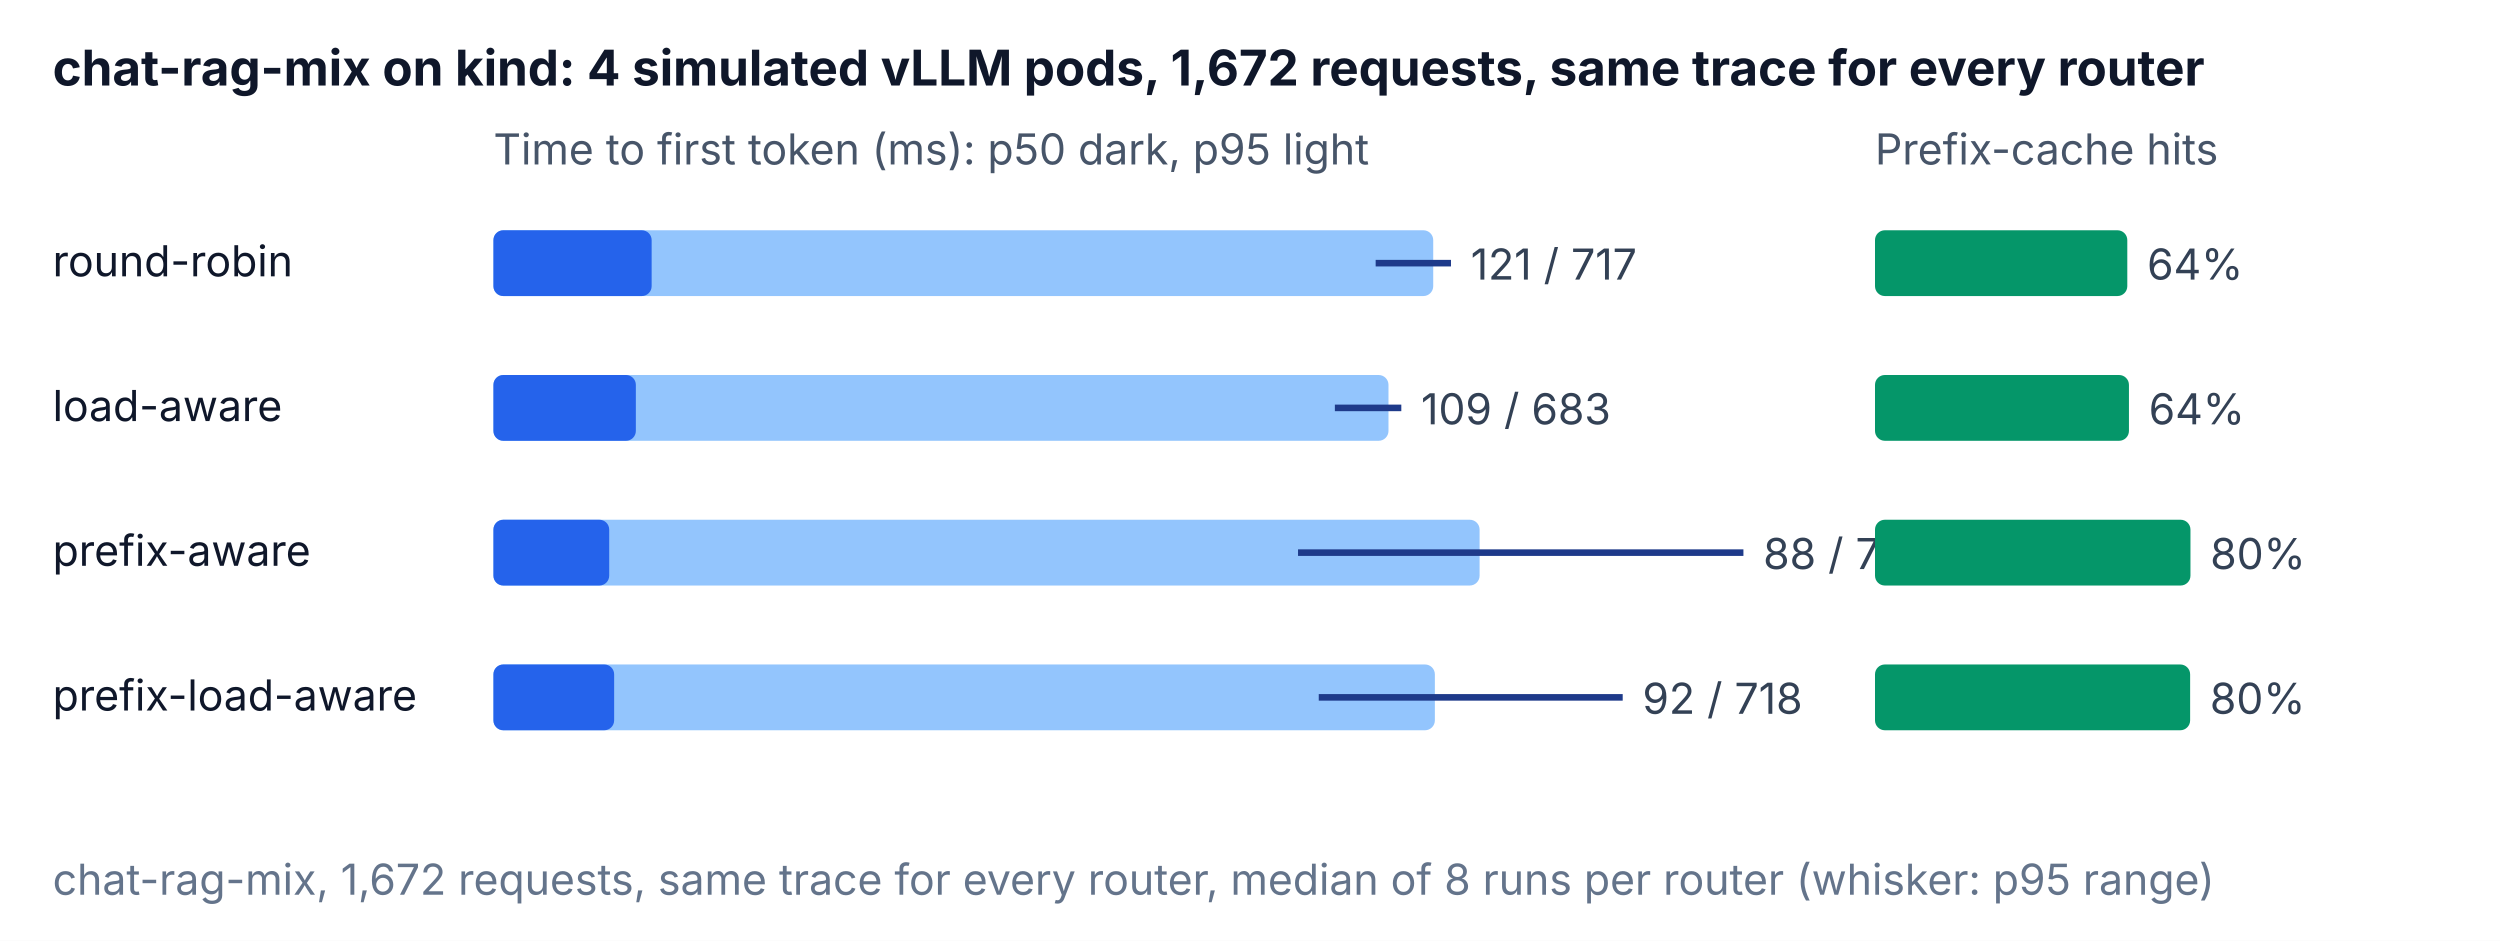
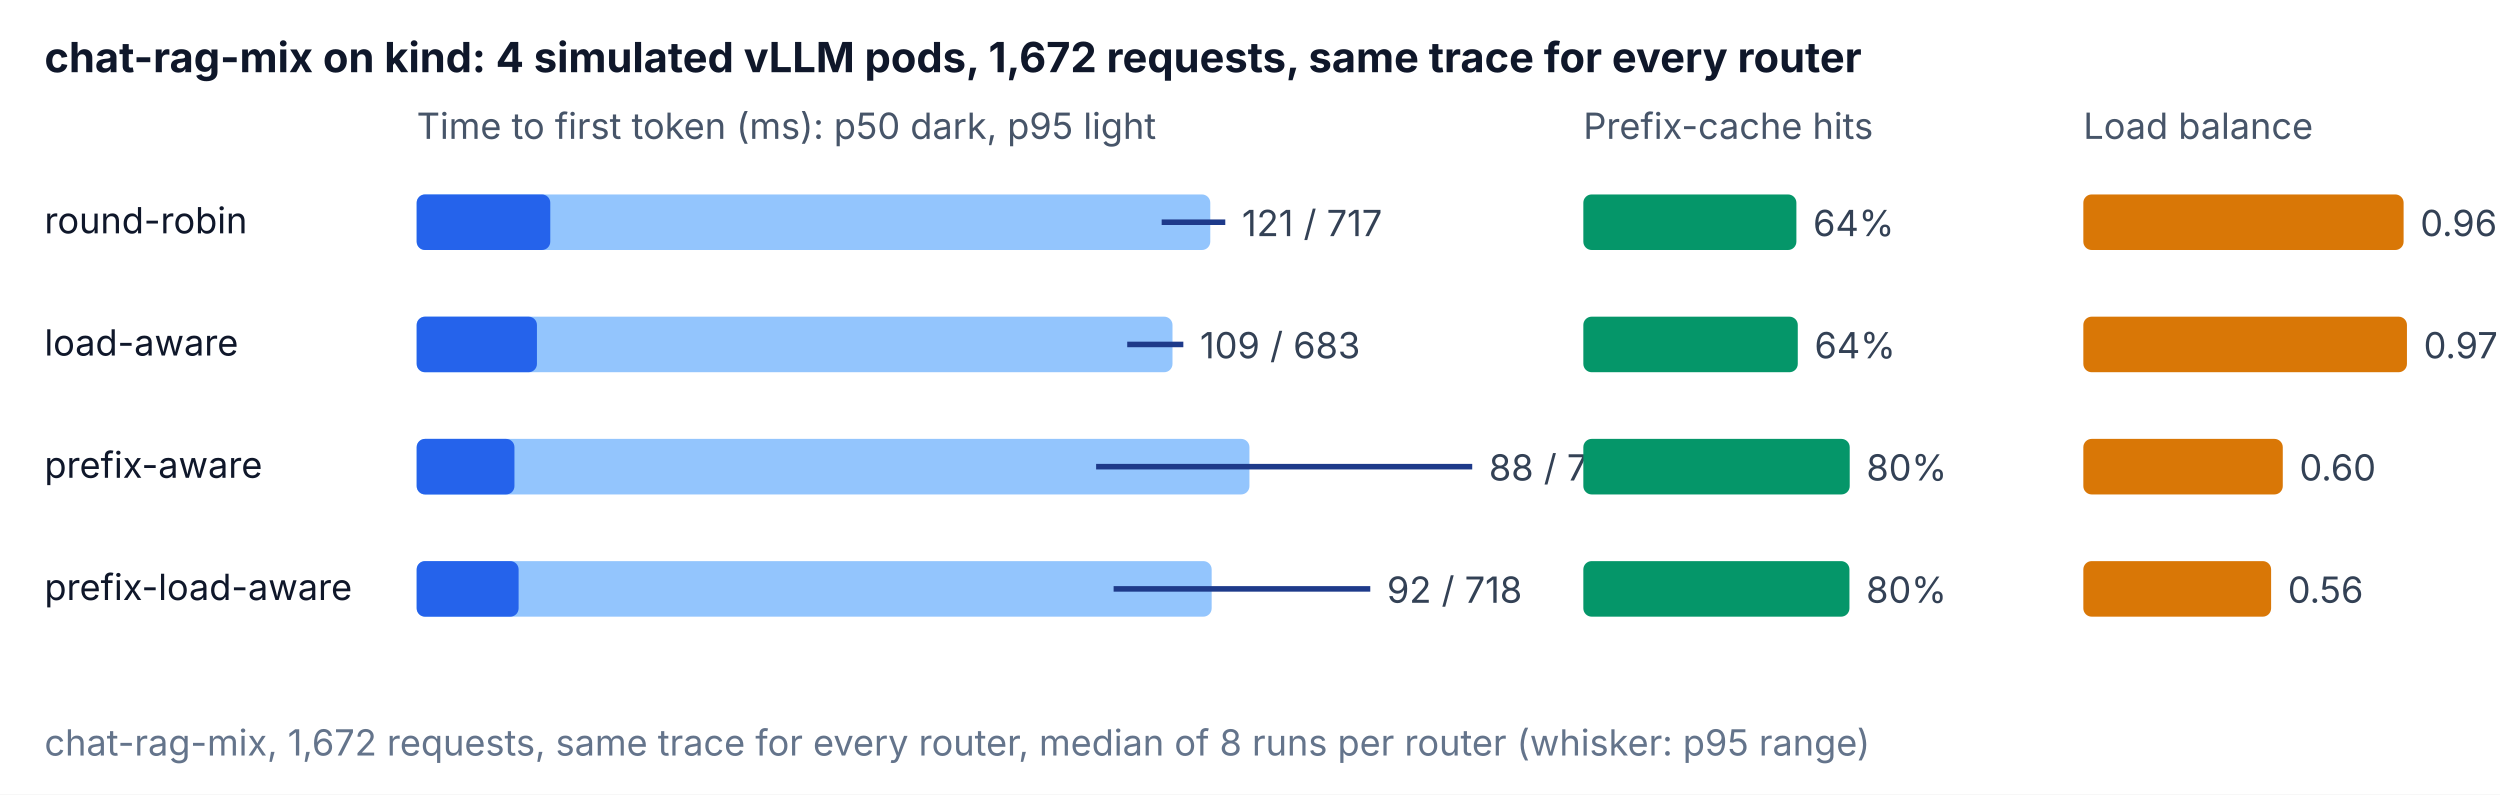
- <svg xmlns="http://www.w3.org/2000/svg" width="760" height="286" viewBox="0 0 760 286" font-family="Inter, Helvetica, Arial, sans-serif" font-size="13">
+ <svg xmlns="http://www.w3.org/2000/svg" width="900" height="286" viewBox="0 0 900 286" font-family="Inter, Helvetica, Arial, sans-serif" font-size="13">
  <rect width="100%" height="100%" fill="#ffffff" />
  <text x="16" y="26" font-size="15" font-weight="700" fill="#0f172a">chat-rag-mix on kind: 4 simulated vLLM pods, 1,672 requests, same trace for every router</text>
  <text x="150" y="50" fill="#475569">Time to first token (ms): p50 dark, p95 light</text>
  <text x="570" y="50" fill="#475569">Prefix-cache hits</text>
+   <text x="750" y="50" fill="#475569">Load balance</text>
  <text x="16" y="84" fill="#0f172a">round-robin</text>
  <rect x="150" y="70" width="285.7" height="20" rx="3" fill="#93c5fd" />
  <rect x="150" y="70" width="48.1" height="20" rx="3" fill="#2563eb" />
  <line x1="418.2" y1="80" x2="441.1" y2="80" stroke="#1e3a8a" stroke-width="2" />
  <text x="447.1" y="85" fill="#334155">121 / 717</text>
  <rect x="570" y="70" width="76.7" height="20" rx="3" fill="#059669" />
  <text x="652.7" y="85" fill="#334155">64%</text>
+   <rect x="750" y="70" width="115.3" height="20" rx="3" fill="#d97706" />
+   <text x="871.3" y="85" fill="#334155">0.96</text>
  <text x="16" y="128" fill="#0f172a">load-aware</text>
  <rect x="150" y="114" width="272.1" height="20" rx="3" fill="#93c5fd" />
  <rect x="150" y="114" width="43.3" height="20" rx="3" fill="#2563eb" />
  <line x1="405.8" y1="124" x2="426.0" y2="124" stroke="#1e3a8a" stroke-width="2" />
  <text x="432.0" y="129" fill="#334155">109 / 683</text>
  <rect x="570" y="114" width="77.2" height="20" rx="3" fill="#059669" />
  <text x="653.2" y="129" fill="#334155">64%</text>
+   <rect x="750" y="114" width="116.5" height="20" rx="3" fill="#d97706" />
+   <text x="872.5" y="129" fill="#334155">0.97</text>
  <text x="16" y="172" fill="#0f172a">prefix-aware</text>
  <rect x="150" y="158" width="299.8" height="20" rx="3" fill="#93c5fd" />
  <rect x="150" y="158" width="35.2" height="20" rx="3" fill="#2563eb" />
  <line x1="394.6" y1="168" x2="530.0" y2="168" stroke="#1e3a8a" stroke-width="2" />
  <text x="536.0" y="173" fill="#334155">88 / 752</text>
  <rect x="570" y="158" width="95.9" height="20" rx="3" fill="#059669" />
  <text x="671.9" y="173" fill="#334155">80%</text>
+   <rect x="750" y="158" width="71.8" height="20" rx="3" fill="#d97706" />
+   <text x="827.8" y="173" fill="#334155">0.60</text>
  <text x="16" y="216" fill="#0f172a">prefix-load-aware</text>
  <rect x="150" y="202" width="286.2" height="20" rx="3" fill="#93c5fd" />
  <rect x="150" y="202" width="36.7" height="20" rx="3" fill="#2563eb" />
  <line x1="400.9" y1="212" x2="493.3" y2="212" stroke="#1e3a8a" stroke-width="2" />
  <text x="499.3" y="217" fill="#334155">92 / 718</text>
  <rect x="570" y="202" width="95.8" height="20" rx="3" fill="#059669" />
  <text x="671.8" y="217" fill="#334155">80%</text>
+   <rect x="750" y="202" width="67.6" height="20" rx="3" fill="#d97706" />
+   <text x="823.6" y="217" fill="#334155">0.56</text>
  <text x="16" y="272" fill="#64748b">chat-rag-mix, 1,672 requests, same trace for every router, median of 8 runs per router (whisker: p95 range)</text>
</svg>
